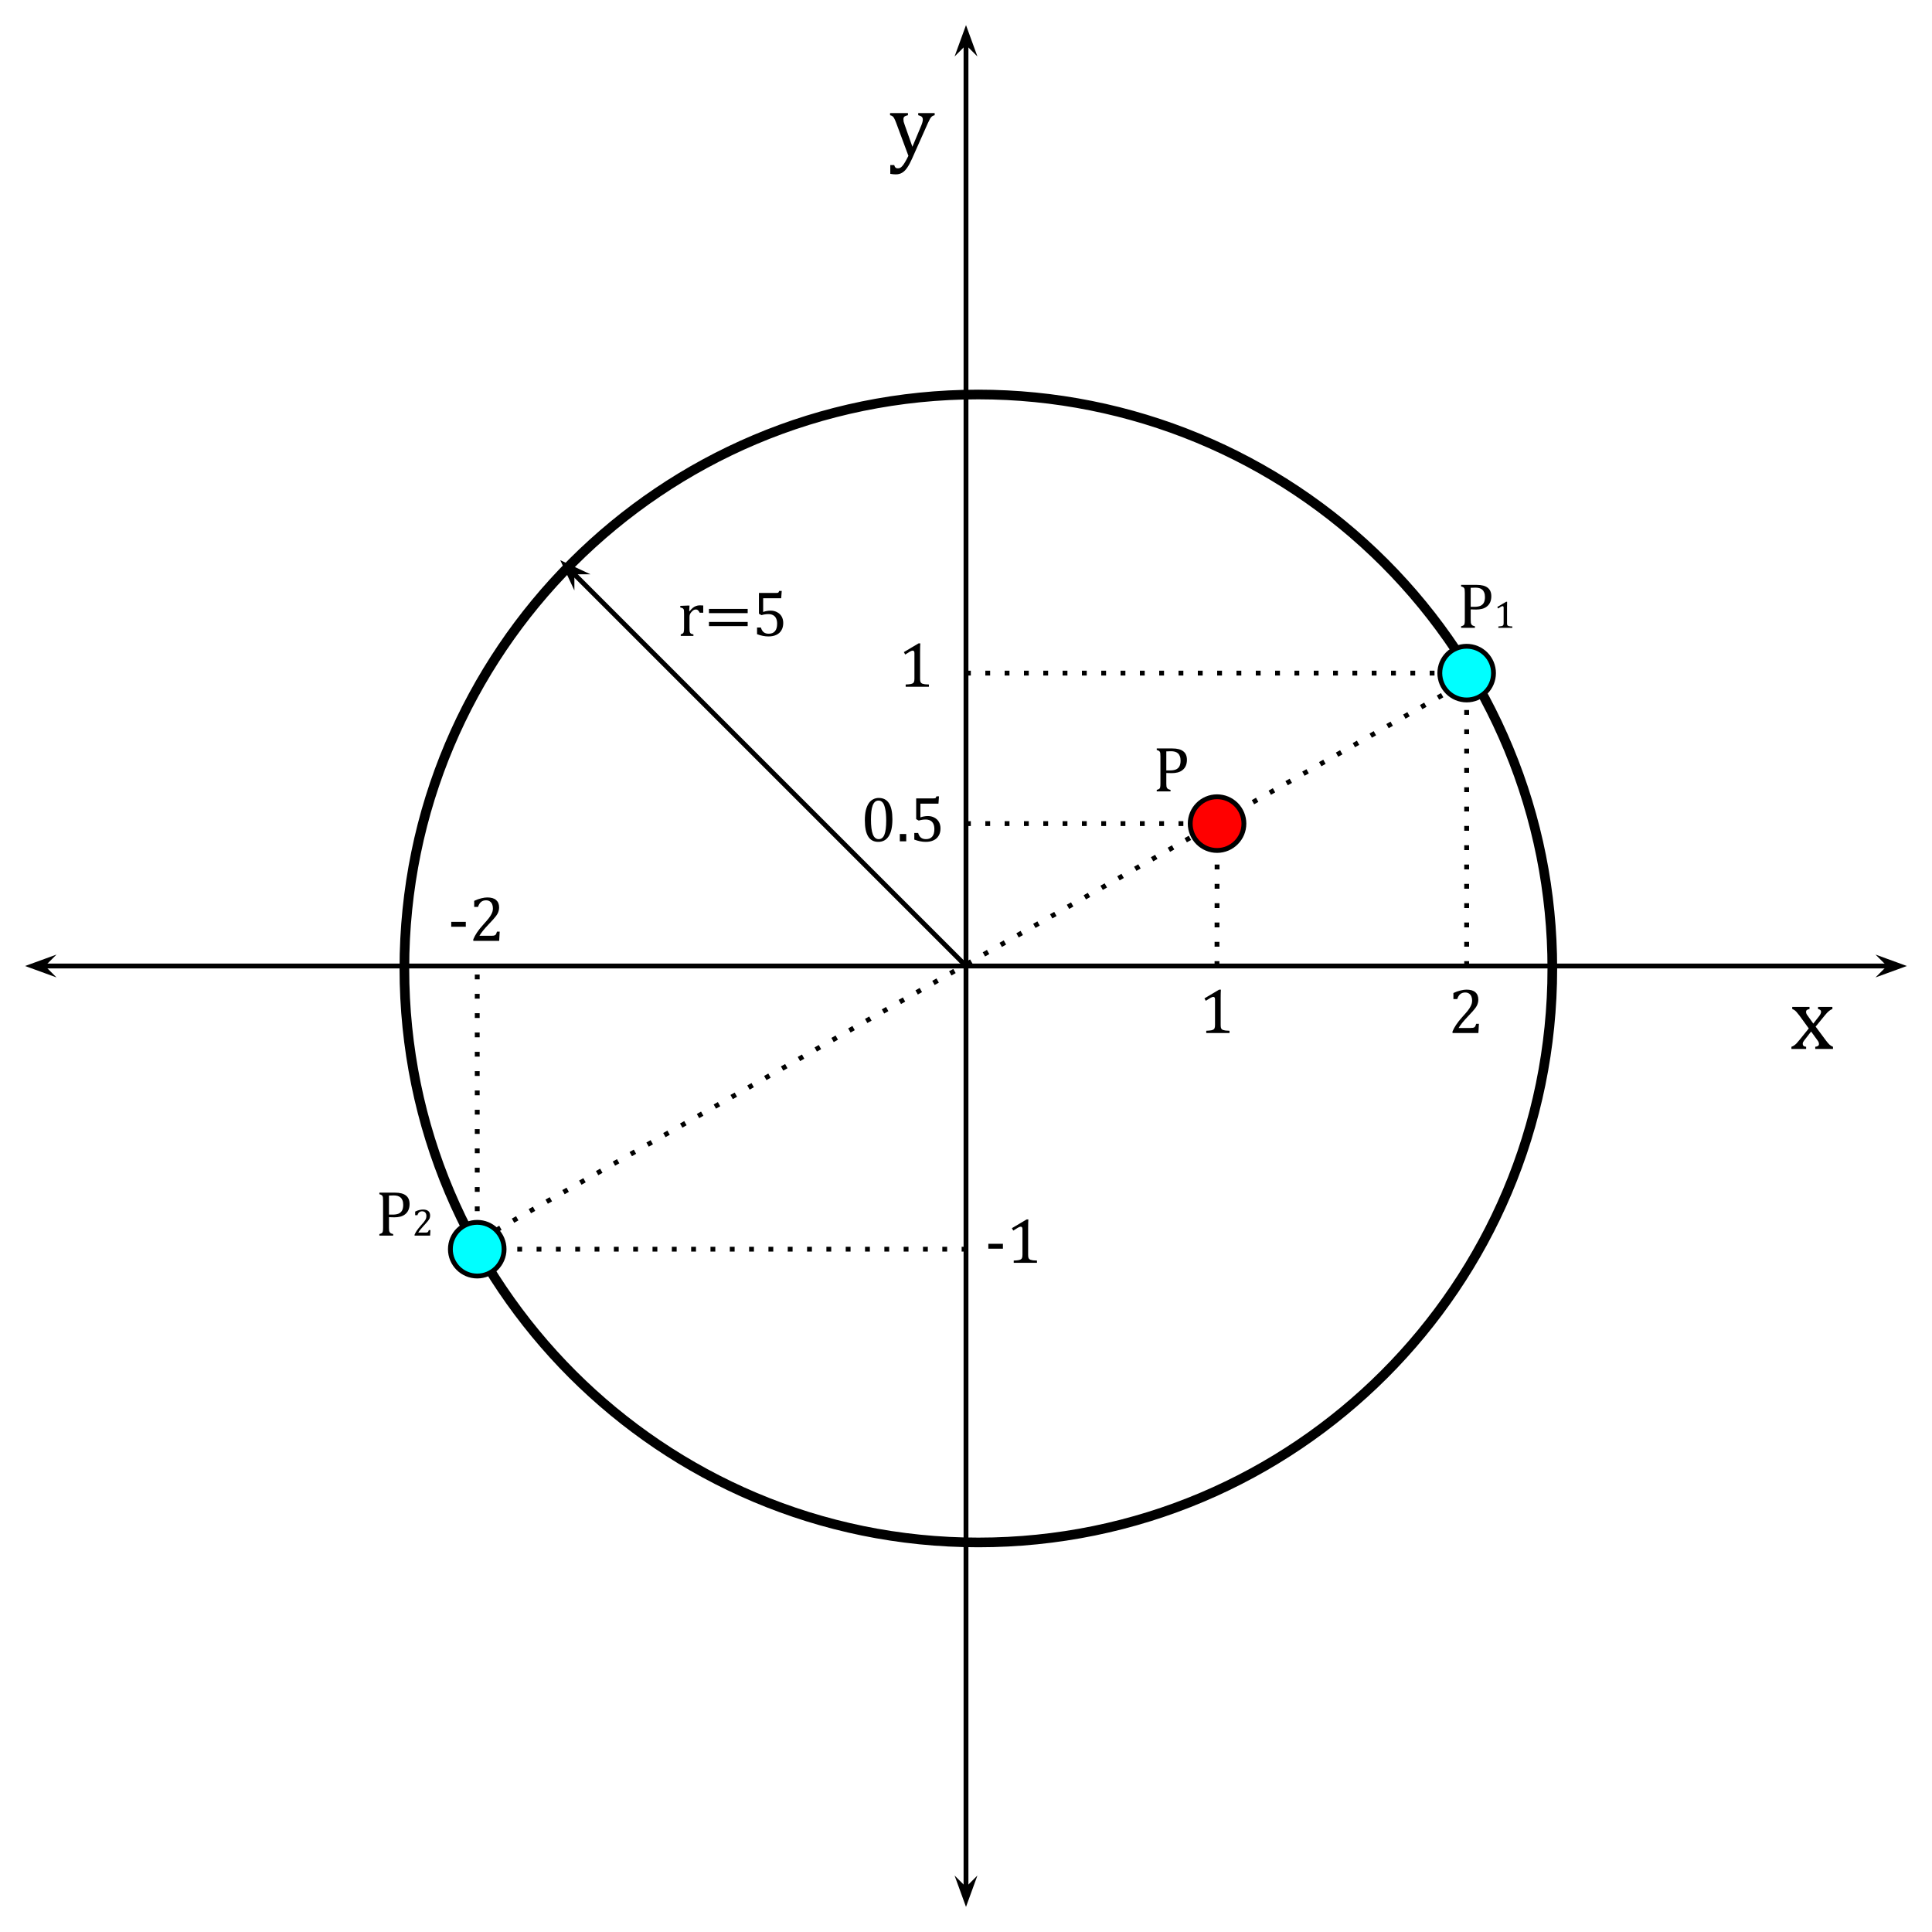
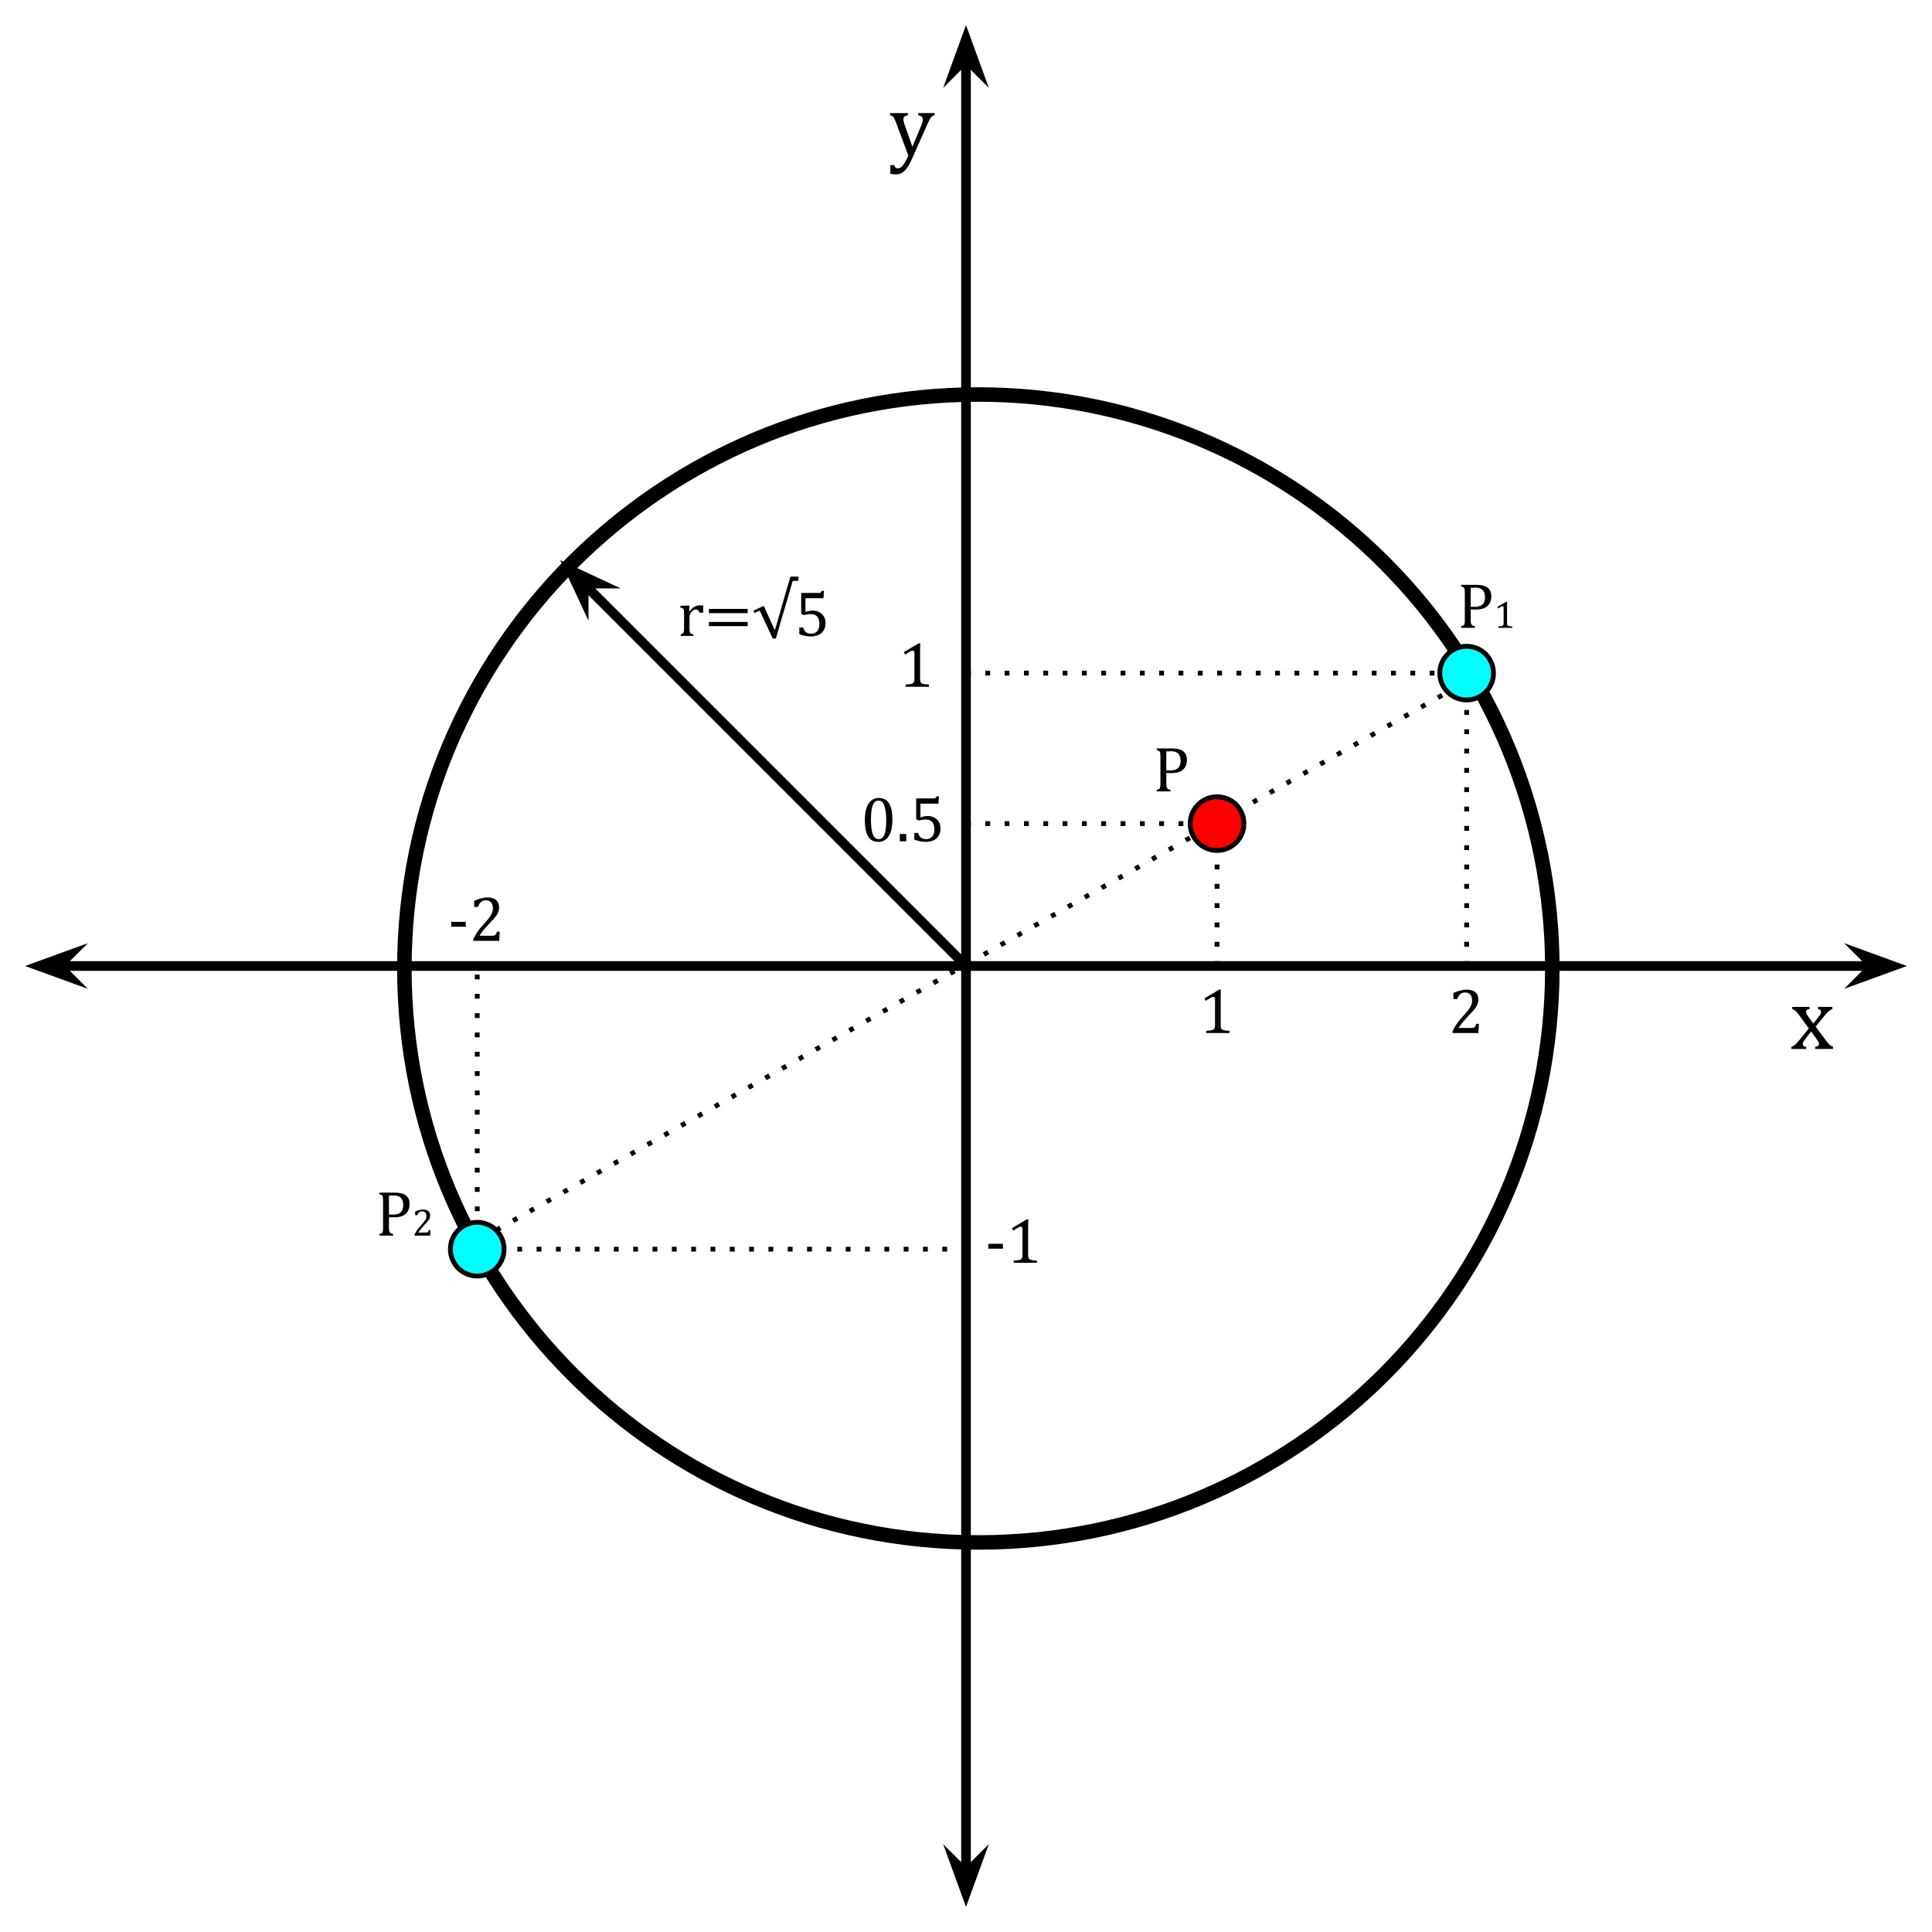
<svg xmlns="http://www.w3.org/2000/svg" version="1.1" viewBox="0.0 0.0 400.0 400.0" fill="none" stroke="none" stroke-linecap="square" stroke-miterlimit="10">
  <clipPath id="p.0">
    <path d="m0 0l400.0 0l0 400.0l-400.0 0l0 -400.0z" clip-rule="nonzero" />
  </clipPath>
  <g clip-path="url(#p.0)">
    <path fill="#000000" fill-opacity="0.0" d="m0 0l400.0 0l0 400.0l-400.0 0z" fill-rule="evenodd" />
    <path fill="#000000" fill-opacity="0.0" d="m102.737 254.699l196.976 -111.402" fill-rule="evenodd" />
    <path stroke="#000000" stroke-width="1.0" stroke-linejoin="round" stroke-linecap="butt" stroke-dasharray="1.0,3.0" d="m102.737 254.699l196.976 -111.402" fill-rule="evenodd" />
    <path fill="#000000" fill-opacity="0.0" d="m83.722 200.512l0 0c0 -65.631 53.204 -118.835 118.835 -118.835l0 0c31.517 0 61.743 12.52 84.029 34.806c22.286 22.286 34.806 52.512 34.806 84.029l0 0c0 65.631 -53.204 118.835 -118.835 118.835l0 0c-65.631 0 -118.835 -53.204 -118.835 -118.835z" fill-rule="evenodd" />
-     <path stroke="#000000" stroke-width="2.0" stroke-linejoin="round" stroke-linecap="butt" d="m83.722 200.512l0 0c0 -65.631 53.204 -118.835 118.835 -118.835l0 0c31.517 0 61.743 12.52 84.029 34.806c22.286 22.286 34.806 52.512 34.806 84.029l0 0c0 65.631 -53.204 118.835 -118.835 118.835l0 0c-65.631 0 -118.835 -53.204 -118.835 -118.835z" fill-rule="evenodd" />
+     <path stroke="#000000" stroke-width="3.0" stroke-linejoin="round" stroke-linecap="butt" d="m83.722 200.512l0 0c0 -65.631 53.204 -118.835 118.835 -118.835l0 0c31.517 0 61.743 12.52 84.029 34.806c22.286 22.286 34.806 52.512 34.806 84.029l0 0c0 65.631 -53.204 118.835 -118.835 118.835l0 0c-65.631 0 -118.835 -53.204 -118.835 -118.835z" fill-rule="evenodd" />
    <path fill="#000000" fill-opacity="0.0" d="m200.0 5.197l0 389.606" fill-rule="evenodd" />
-     <path stroke="#000000" stroke-width="1.0" stroke-linejoin="round" stroke-linecap="butt" d="m200.0 8.624l0 382.752" fill-rule="evenodd" />
-     <path fill="#000000" stroke="#000000" stroke-width="1.0" stroke-linecap="butt" d="m200.0 8.624l1.125 1.125l-1.125 -3.09l-1.125 3.09z" fill-rule="evenodd" />
-     <path fill="#000000" stroke="#000000" stroke-width="1.0" stroke-linecap="butt" d="m200.0 391.376l-1.125 -1.125l1.125 3.09l1.125 -3.09z" fill-rule="evenodd" />
+     <path stroke="#000000" stroke-width="2.0" stroke-linejoin="round" stroke-linecap="butt" d="m200.0 12.051l0 375.898" fill-rule="evenodd" />
+     <path fill="#000000" stroke="#000000" stroke-width="2.0" stroke-linecap="butt" d="m200.0 12.051l2.249 2.249l-2.249 -6.18l-2.249 6.18z" fill-rule="evenodd" />
+     <path fill="#000000" stroke="#000000" stroke-width="2.0" stroke-linecap="butt" d="m200.0 387.949l-2.249 -2.249l2.249 6.18l2.249 -6.18z" fill-rule="evenodd" />
    <path fill="#000000" fill-opacity="0.0" d="m394.803 200.0l-389.606 0" fill-rule="evenodd" />
-     <path stroke="#000000" stroke-width="1.0" stroke-linejoin="round" stroke-linecap="butt" d="m391.376 200.0l-382.752 0" fill-rule="evenodd" />
-     <path fill="#000000" stroke="#000000" stroke-width="1.0" stroke-linecap="butt" d="m391.376 200.0l-1.125 1.125l3.09 -1.125l-3.09 -1.125z" fill-rule="evenodd" />
-     <path fill="#000000" stroke="#000000" stroke-width="1.0" stroke-linecap="butt" d="m8.624 200.0l1.125 -1.125l-3.09 1.125l3.09 1.125z" fill-rule="evenodd" />
+     <path stroke="#000000" stroke-width="2.0" stroke-linejoin="round" stroke-linecap="butt" d="m387.949 200.0l-375.898 0" fill-rule="evenodd" />
+     <path fill="#000000" stroke="#000000" stroke-width="2.0" stroke-linecap="butt" d="m387.949 200.0l-2.249 2.249l6.18 -2.249l-6.18 -2.249z" fill-rule="evenodd" />
+     <path fill="#000000" stroke="#000000" stroke-width="2.0" stroke-linecap="butt" d="m12.051 200.0l2.249 -2.249l-6.18 2.249l6.18 2.249z" fill-rule="evenodd" />
    <path fill="#000000" fill-opacity="0.0" d="m361.688 190.257l42.866 0l0 31.181l-42.866 0z" fill-rule="evenodd" />
    <path fill="#000000" d="m375.422 211.927l1.188 -1.516q0.188 -0.234 0.297 -0.469q0.125 -0.234 0.125 -0.484q0 -0.203 -0.156 -0.344q-0.141 -0.141 -0.469 -0.203l0 -0.438l2.969 0l0 0.438q-0.344 0.109 -0.703 0.406q-0.359 0.281 -0.875 0.922l-1.891 2.312l2.078 2.797q0.453 0.609 0.797 0.938q0.359 0.312 0.719 0.438l0 0.453l-3.672 0l0 -0.453q0.766 -0.078 0.766 -0.562q0 -0.188 -0.062 -0.359q-0.062 -0.172 -0.234 -0.406l-1.328 -1.828l-1.406 1.812q-0.156 0.203 -0.25 0.375q-0.078 0.172 -0.078 0.375q0 0.25 0.172 0.406q0.172 0.156 0.531 0.188l0 0.453l-3.047 0l0 -0.453q0.312 -0.109 0.547 -0.266q0.25 -0.172 0.5 -0.422q0.25 -0.266 0.656 -0.766l1.891 -2.344l-1.938 -2.672q-0.406 -0.531 -0.641 -0.781q-0.234 -0.25 -0.438 -0.375q-0.203 -0.125 -0.406 -0.188l0 -0.438l3.578 0l0 0.438q-0.719 0.109 -0.719 0.562q0 0.219 0.094 0.438q0.094 0.203 0.297 0.453l1.109 1.562z" fill-rule="nonzero" />
    <path fill="#000000" fill-opacity="0.0" d="m175.089 5.197l42.866 0l0 31.181l-42.866 0z" fill-rule="evenodd" />
    <path fill="#000000" d="m188.824 32.867q-0.5 1.125 -0.984 1.828q-0.469 0.703 -1.031 1.047q-0.562 0.359 -1.359 0.359q-0.5 0 -1.125 -0.109l0 -1.812l0.812 0q0.109 0.375 0.266 0.516q0.172 0.156 0.484 0.156q0.266 0 0.484 -0.109q0.219 -0.109 0.438 -0.359q0.234 -0.25 0.547 -0.781q0.328 -0.531 0.719 -1.344l-2.547 -6.859q-0.25 -0.656 -0.406 -0.922q-0.141 -0.266 -0.328 -0.406q-0.172 -0.141 -0.516 -0.219l0 -0.438l3.703 0l0 0.438q-0.422 0.109 -0.609 0.203q-0.172 0.094 -0.25 0.25q-0.078 0.141 -0.078 0.375q0 0.25 0.047 0.516q0.062 0.266 0.203 0.625l1.609 4.562l1.828 -4.375q0.156 -0.375 0.234 -0.672q0.094 -0.312 0.094 -0.562q0 -0.406 -0.219 -0.594q-0.203 -0.203 -0.734 -0.328l0 -0.438l3.406 0l0 0.438q-0.359 0.078 -0.547 0.234q-0.188 0.141 -0.391 0.469q-0.188 0.328 -0.453 0.906l-3.297 7.406z" fill-rule="nonzero" />
    <path fill="#000000" fill-opacity="0.0" d="m199.682 199.667l-83.685 -83.685" fill-rule="evenodd" />
-     <path stroke="#000000" stroke-width="1.0" stroke-linejoin="round" stroke-linecap="butt" d="m199.682 199.667l-81.262 -81.262" fill-rule="evenodd" />
-     <path fill="#000000" stroke="#000000" stroke-width="1.0" stroke-linecap="butt" d="m118.421 118.405l1.59 0l-2.98 -1.39l1.39 2.98z" fill-rule="evenodd" />
+     <path stroke="#000000" stroke-width="2.0" stroke-linejoin="round" stroke-linecap="butt" d="m199.682 199.667l-78.838 -78.838" fill-rule="evenodd" />
+     <path fill="#000000" stroke="#000000" stroke-width="2.0" stroke-linecap="butt" d="m120.844 120.828l3.181 0l-5.96 -2.779l2.779 5.96z" fill-rule="evenodd" />
    <path fill="#000000" fill-opacity="0.0" d="m131.302 109.858l75.465 0l0 31.181l-75.465 0z" fill-rule="evenodd" />
-     <path fill="#000000" d="m142.692 126.518l0.094 0.016q0.359 -0.438 0.656 -0.688q0.312 -0.25 0.656 -0.375q0.359 -0.141 0.812 -0.141q0.375 0 0.688 0.031l0 1.5l-0.734 0q-0.156 -0.344 -0.344 -0.5q-0.172 -0.172 -0.484 -0.172q-0.234 0 -0.469 0.141q-0.219 0.141 -0.438 0.406q-0.219 0.25 -0.297 0.484q-0.078 0.219 -0.078 0.531l0 2.281q0 0.594 0.062 0.828q0.078 0.219 0.234 0.328q0.172 0.094 0.516 0.156l0 0.312l-2.625 0l0 -0.312q0.25 -0.078 0.344 -0.141q0.109 -0.062 0.188 -0.156q0.078 -0.109 0.109 -0.328q0.047 -0.219 0.047 -0.672l0 -2.828q0 -0.422 -0.016 -0.672q0 -0.266 -0.078 -0.406q-0.078 -0.156 -0.25 -0.234q-0.156 -0.078 -0.438 -0.125l0 -0.344l1.516 -0.062l0.391 0l-0.062 1.141zm4.09 0.422l0 -0.875l8.016 0l0 0.875l-8.016 0zm0 2.688l0 -0.859l8.016 0l0 0.859l-8.016 0zm8.297 -1.781l0 0zm1.66 3.453l0 -1.375l0.797 0q0.188 0.656 0.578 0.969q0.406 0.312 1.031 0.312q0.859 0 1.297 -0.516q0.453 -0.516 0.453 -1.562q0 -0.688 -0.234 -1.141q-0.234 -0.453 -0.641 -0.641q-0.391 -0.203 -0.922 -0.203q-0.438 0 -0.766 0.062q-0.312 0.047 -0.672 0.156l-0.531 -0.297l0 -4.297l3.594 0q0.219 0 0.312 -0.031q0.109 -0.031 0.156 -0.109q0.062 -0.078 0.141 -0.281l0.516 0l-0.109 1.516l-3.734 0l0 2.844q0.344 -0.141 0.734 -0.203q0.391 -0.078 0.797 -0.078q0.766 0 1.359 0.328q0.609 0.312 0.938 0.891q0.328 0.578 0.328 1.344q0 0.875 -0.375 1.5q-0.359 0.625 -1.047 0.953q-0.688 0.328 -1.641 0.328q-1.125 0 -2.359 -0.469z" fill-rule="nonzero" />
+     <path fill="#000000" d="m142.692 126.518l0.094 0.016q0.359 -0.438 0.656 -0.688q0.312 -0.25 0.656 -0.375q0.359 -0.141 0.812 -0.141q0.375 0 0.688 0.031l0 1.5l-0.734 0q-0.156 -0.344 -0.344 -0.5q-0.172 -0.172 -0.484 -0.172q-0.234 0 -0.469 0.141q-0.219 0.141 -0.438 0.406q-0.219 0.25 -0.297 0.484q-0.078 0.219 -0.078 0.531l0 2.281q0 0.594 0.062 0.828q0.078 0.219 0.234 0.328q0.172 0.094 0.516 0.156l0 0.312l-2.625 0l0 -0.312q0.25 -0.078 0.344 -0.141q0.109 -0.062 0.188 -0.156q0.078 -0.109 0.109 -0.328q0.047 -0.219 0.047 -0.672l0 -2.828q0 -0.422 -0.016 -0.672q0 -0.266 -0.078 -0.406q-0.078 -0.156 -0.25 -0.234q-0.156 -0.078 -0.438 -0.125l0 -0.344l1.516 -0.062l0.391 0l-0.062 1.141zm4.09 0.422l0 -0.875l8.016 0l0 0.875l-8.016 0zm0 2.688l0 -0.859l8.016 0l0 0.859l-8.016 0zm8.297 -1.781l0 0zm3.051 -2.406l2.297 5.047l3.219 -11.109l1.656 0l0 0.875l-1.172 0l-3.5 11.953l-0.641 0l-2.688 -5.781l-1.109 0.484l-0.188 -0.484l2.125 -0.984zm7.362 5.859l0 -1.375l0.797 0q0.188 0.656 0.578 0.969q0.406 0.312 1.031 0.312q0.859 0 1.297 -0.516q0.453 -0.516 0.453 -1.562q0 -0.688 -0.234 -1.141q-0.234 -0.453 -0.641 -0.641q-0.391 -0.203 -0.922 -0.203q-0.438 0 -0.766 0.062q-0.312 0.047 -0.672 0.156l-0.531 -0.297l0 -4.297l3.594 0q0.219 0 0.312 -0.031q0.109 -0.031 0.156 -0.109q0.062 -0.078 0.141 -0.281l0.516 0l-0.109 1.516l-3.734 0l0 2.844q0.344 -0.141 0.734 -0.203q0.391 -0.078 0.797 -0.078q0.766 0 1.359 0.328q0.609 0.312 0.938 0.891q0.328 0.578 0.328 1.344q0 0.875 -0.375 1.5q-0.359 0.625 -1.047 0.953q-0.688 0.328 -1.641 0.328q-1.125 0 -2.359 -0.469z" fill-rule="nonzero" />
    <path fill="#000000" fill-opacity="0.0" d="m200.0 170.52l52.567 0" fill-rule="evenodd" />
    <path stroke="#000000" stroke-width="1.0" stroke-linejoin="round" stroke-linecap="butt" stroke-dasharray="1.0,3.0" d="m200.0 170.52l52.567 0" fill-rule="evenodd" />
    <path fill="#000000" fill-opacity="0.0" d="m251.963 200.0l0.031 -29.48" fill-rule="evenodd" />
    <path stroke="#000000" stroke-width="1.0" stroke-linejoin="round" stroke-linecap="butt" stroke-dasharray="1.0,3.0" d="m251.963 200.0l0.031 -29.48" fill-rule="evenodd" />
    <path fill="#ff0000" d="m246.42 170.52l0 0c0 -3.07 2.489 -5.559 5.559 -5.559l0 0c1.474 0 2.888 0.586 3.931 1.628c1.043 1.043 1.628 2.456 1.628 3.931l0 0c0 3.07 -2.489 5.559 -5.559 5.559l0 0c-3.07 0 -5.559 -2.489 -5.559 -5.559z" fill-rule="evenodd" />
    <path stroke="#000000" stroke-width="1.0" stroke-linejoin="round" stroke-linecap="butt" d="m246.42 170.52l0 0c0 -3.07 2.489 -5.559 5.559 -5.559l0 0c1.474 0 2.888 0.586 3.931 1.628c1.043 1.043 1.628 2.456 1.628 3.931l0 0c0 3.07 -2.489 5.559 -5.559 5.559l0 0c-3.07 0 -5.559 -2.489 -5.559 -5.559z" fill-rule="evenodd" />
    <path fill="#000000" fill-opacity="0.0" d="m239.213 192.076l39.087 0l0 24.535l-39.087 0z" fill-rule="evenodd" />
    <path fill="#000000" d="m252.728 212.173q0 0.375 0.047 0.578q0.047 0.188 0.156 0.312q0.109 0.109 0.297 0.188q0.203 0.062 0.516 0.109q0.312 0.031 0.812 0.047l0 0.469l-4.812 0l0 -0.469q0.719 -0.031 1.031 -0.094q0.312 -0.062 0.469 -0.172q0.172 -0.109 0.234 -0.312q0.078 -0.203 0.078 -0.656l0 -5.266q0 -0.266 -0.094 -0.391q-0.094 -0.125 -0.266 -0.125q-0.203 0 -0.594 0.219q-0.375 0.219 -0.953 0.594l-0.281 -0.5l3.047 -1.812l0.359 0q-0.047 0.625 -0.047 1.734l0 5.547z" fill-rule="nonzero" />
    <path fill="#000000" fill-opacity="0.0" d="m169.215 152.388l39.087 0l0 24.535l-39.087 0z" fill-rule="evenodd" />
    <path fill="#000000" d="m181.84 174.298q-1.406 0 -2.094 -1.109q-0.688 -1.109 -0.688 -3.359q0 -1.203 0.203 -2.062q0.219 -0.875 0.594 -1.438q0.391 -0.578 0.922 -0.844q0.531 -0.281 1.156 -0.281q1.422 0 2.125 1.109q0.703 1.094 0.703 3.312q0 2.297 -0.75 3.484q-0.75 1.188 -2.172 1.188zm-1.516 -4.672q0 2.125 0.391 3.125q0.391 0.984 1.219 0.984q0.797 0 1.172 -0.922q0.375 -0.938 0.375 -2.906q0 -1.484 -0.203 -2.406q-0.188 -0.938 -0.531 -1.344q-0.344 -0.406 -0.844 -0.406q-0.453 0 -0.75 0.266q-0.297 0.266 -0.484 0.781q-0.188 0.5 -0.266 1.219q-0.078 0.719 -0.078 1.609zm7.302 3.047l0 1.516l-1.328 0l0 -1.516l1.328 0zm1.671 1.156l0 -1.375l0.797 0q0.188 0.656 0.578 0.969q0.406 0.312 1.031 0.312q0.859 0 1.297 -0.516q0.453 -0.516 0.453 -1.562q0 -0.688 -0.234 -1.141q-0.234 -0.453 -0.641 -0.641q-0.391 -0.203 -0.922 -0.203q-0.438 0 -0.766 0.062q-0.312 0.047 -0.672 0.156l-0.531 -0.297l0 -4.297l3.594 0q0.219 0 0.312 -0.031q0.109 -0.031 0.156 -0.109q0.062 -0.078 0.141 -0.281l0.516 0l-0.109 1.516l-3.734 0l0 2.844q0.344 -0.141 0.734 -0.203q0.391 -0.078 0.797 -0.078q0.766 0 1.359 0.328q0.609 0.312 0.938 0.891q0.328 0.578 0.328 1.344q0 0.875 -0.375 1.5q-0.359 0.625 -1.047 0.953q-0.688 0.328 -1.641 0.328q-1.125 0 -2.359 -0.469z" fill-rule="nonzero" />
    <path fill="#000000" fill-opacity="0.0" d="m303.656 200.0l0 -61.228" fill-rule="evenodd" />
    <path stroke="#000000" stroke-width="1.0" stroke-linejoin="round" stroke-linecap="butt" stroke-dasharray="1.0,3.0" d="m303.656 200.0l0 -61.228" fill-rule="evenodd" />
    <path fill="#000000" fill-opacity="0.0" d="m200.0 139.362l103.244 0" fill-rule="evenodd" />
    <path stroke="#000000" stroke-width="1.0" stroke-linejoin="round" stroke-linecap="butt" stroke-dasharray="1.0,3.0" d="m200.0 139.362l103.244 0" fill-rule="evenodd" />
    <path fill="#00ffff" d="m298.097 139.362l0 0c0 -3.07 2.489 -5.559 5.559 -5.559l0 0c1.474 0 2.888 0.586 3.931 1.628c1.043 1.043 1.628 2.456 1.628 3.931l0 0c0 3.07 -2.489 5.559 -5.559 5.559l0 0c-3.07 0 -5.559 -2.489 -5.559 -5.559z" fill-rule="evenodd" />
    <path stroke="#000000" stroke-width="1.0" stroke-linejoin="round" stroke-linecap="butt" d="m298.097 139.362l0 0c0 -3.07 2.489 -5.559 5.559 -5.559l0 0c1.474 0 2.888 0.586 3.931 1.628c1.043 1.043 1.628 2.456 1.628 3.931l0 0c0 3.07 -2.489 5.559 -5.559 5.559l0 0c-3.07 0 -5.559 -2.489 -5.559 -5.559z" fill-rule="evenodd" />
    <path fill="#000000" fill-opacity="0.0" d="m292.727 108.181l75.465 0l0 31.181l-75.465 0z" fill-rule="evenodd" />
    <path fill="#000000" d="m304.493 128.34q0 0.375 0.031 0.609q0.047 0.219 0.141 0.359q0.094 0.125 0.234 0.203q0.156 0.078 0.469 0.156l0 0.312l-2.859 0l0 -0.312q0.406 -0.109 0.547 -0.234q0.141 -0.125 0.172 -0.359q0.047 -0.234 0.047 -0.719l0 -5.625q0 -0.453 -0.031 -0.656q-0.031 -0.203 -0.109 -0.312q-0.078 -0.125 -0.203 -0.188q-0.109 -0.078 -0.422 -0.156l0 -0.328l3.234 0q1.516 0 2.266 0.594q0.75 0.578 0.75 1.766q0 0.688 -0.234 1.234q-0.234 0.531 -0.672 0.875q-0.422 0.344 -1.016 0.5q-0.578 0.141 -1.219 0.141q-0.734 0 -1.125 -0.031l0 2.172zm0 -2.703l0.75 0q0.734 0 1.219 -0.188q0.484 -0.203 0.734 -0.641q0.25 -0.453 0.25 -1.188q0 -0.562 -0.156 -0.938q-0.141 -0.375 -0.406 -0.594q-0.266 -0.234 -0.625 -0.328q-0.359 -0.094 -0.797 -0.094q-0.641 0 -0.969 0.031l0 3.938z" fill-rule="nonzero" />
    <path fill="#000000" d="m312.014 128.965q0 0.219 0.016 0.344q0.031 0.109 0.094 0.188q0.062 0.062 0.188 0.109q0.125 0.031 0.297 0.062q0.188 0.016 0.5 0.031l0 0.281l-2.891 0l0 -0.281q0.438 -0.031 0.609 -0.062q0.188 -0.031 0.281 -0.094q0.109 -0.062 0.156 -0.188q0.047 -0.125 0.047 -0.391l0 -3.172q0 -0.156 -0.062 -0.219q-0.047 -0.078 -0.156 -0.078q-0.125 0 -0.359 0.125q-0.234 0.125 -0.562 0.359l-0.172 -0.312l1.828 -1.078l0.203 0q-0.016 0.375 -0.016 1.031l0 3.344z" fill-rule="nonzero" />
    <path fill="#000000" fill-opacity="0.0" d="m229.706 142.05l40.315 0l0 31.181l-40.315 0z" fill-rule="evenodd" />
    <path fill="#000000" d="m241.472 162.209q0 0.375 0.031 0.609q0.047 0.219 0.141 0.359q0.094 0.125 0.234 0.203q0.156 0.078 0.469 0.156l0 0.312l-2.859 0l0 -0.312q0.406 -0.109 0.547 -0.234q0.141 -0.125 0.172 -0.359q0.047 -0.234 0.047 -0.719l0 -5.625q0 -0.453 -0.031 -0.656q-0.031 -0.203 -0.109 -0.312q-0.078 -0.125 -0.203 -0.188q-0.109 -0.078 -0.422 -0.156l0 -0.328l3.234 0q1.516 0 2.266 0.594q0.75 0.578 0.75 1.766q0 0.688 -0.234 1.234q-0.234 0.531 -0.672 0.875q-0.422 0.344 -1.016 0.5q-0.578 0.141 -1.219 0.141q-0.734 0 -1.125 -0.031l0 2.172zm0 -2.703l0.75 0q0.734 0 1.219 -0.188q0.484 -0.203 0.734 -0.641q0.25 -0.453 0.25 -1.188q0 -0.562 -0.156 -0.938q-0.141 -0.375 -0.406 -0.594q-0.266 -0.234 -0.625 -0.328q-0.359 -0.094 -0.797 -0.094q-0.641 0 -0.969 0.031l0 3.938z" fill-rule="nonzero" />
    <path fill="#000000" fill-opacity="0.0" d="m99.097 258.63l100.882 0" fill-rule="evenodd" />
    <path stroke="#000000" stroke-width="1.0" stroke-linejoin="round" stroke-linecap="butt" stroke-dasharray="1.0,3.0" d="m99.097 258.63l100.882 0" fill-rule="evenodd" />
    <path fill="#000000" fill-opacity="0.0" d="m98.806 258.766l0 -59.528" fill-rule="evenodd" />
    <path stroke="#000000" stroke-width="1.0" stroke-linejoin="round" stroke-linecap="butt" stroke-dasharray="1.0,3.0" d="m98.806 258.766l0 -59.528" fill-rule="evenodd" />
    <path fill="#000000" fill-opacity="0.0" d="m68.764 234.016l75.465 0l0 31.181l-75.465 0z" fill-rule="evenodd" />
    <path fill="#000000" d="m80.529 254.175q0 0.375 0.031 0.609q0.047 0.219 0.141 0.359q0.094 0.125 0.234 0.203q0.156 0.078 0.469 0.156l0 0.312l-2.859 0l0 -0.312q0.406 -0.109 0.547 -0.234q0.141 -0.125 0.172 -0.359q0.047 -0.234 0.047 -0.719l0 -5.625q0 -0.453 -0.031 -0.656q-0.031 -0.203 -0.109 -0.312q-0.078 -0.125 -0.203 -0.188q-0.109 -0.078 -0.422 -0.156l0 -0.328l3.234 0q1.516 0 2.266 0.594q0.75 0.578 0.75 1.766q0 0.688 -0.234 1.234q-0.234 0.531 -0.672 0.875q-0.422 0.344 -1.016 0.5q-0.578 0.141 -1.219 0.141q-0.734 0 -1.125 -0.031l0 2.172zm0 -2.703l0.75 0q0.734 0 1.219 -0.188q0.484 -0.203 0.734 -0.641q0.25 -0.453 0.25 -1.188q0 -0.562 -0.156 -0.938q-0.141 -0.375 -0.406 -0.594q-0.266 -0.234 -0.625 -0.328q-0.359 -0.094 -0.797 -0.094q-0.641 0 -0.969 0.031l0 3.938z" fill-rule="nonzero" />
    <path fill="#000000" d="m88.082 255.191q0.188 0 0.297 -0.016q0.125 -0.031 0.188 -0.078q0.078 -0.062 0.109 -0.141q0.047 -0.094 0.109 -0.281l0.328 0l-0.062 1.141l-3.219 0l0 -0.188q0.172 -0.406 0.453 -0.828q0.297 -0.438 0.812 -1.031q0.453 -0.5 0.656 -0.75q0.219 -0.281 0.328 -0.484q0.109 -0.203 0.156 -0.391q0.047 -0.188 0.047 -0.359q0 -0.297 -0.094 -0.516q-0.094 -0.234 -0.297 -0.359q-0.188 -0.125 -0.484 -0.125q-0.734 0 -0.984 0.812l-0.469 0l0 -0.75q0.469 -0.234 0.875 -0.328q0.422 -0.094 0.75 -0.094q0.719 0 1.094 0.312q0.375 0.312 0.375 0.922q0 0.203 -0.047 0.391q-0.031 0.172 -0.125 0.344q-0.094 0.156 -0.25 0.359q-0.141 0.188 -0.328 0.391q-0.172 0.203 -0.609 0.672q-0.734 0.781 -1.094 1.375l1.484 0z" fill-rule="nonzero" />
    <path fill="#00ffff" d="m93.247 258.63l0 0c0 -3.07 2.489 -5.559 5.559 -5.559l0 0c1.474 0 2.888 0.586 3.931 1.628c1.043 1.043 1.628 2.456 1.628 3.931l0 0c0 3.07 -2.489 5.559 -5.559 5.559l0 0c-3.07 0 -5.559 -2.489 -5.559 -5.559z" fill-rule="evenodd" />
    <path stroke="#000000" stroke-width="1.0" stroke-linejoin="round" stroke-linecap="butt" d="m93.247 258.63l0 0c0 -3.07 2.489 -5.559 5.559 -5.559l0 0c1.474 0 2.888 0.586 3.931 1.628c1.043 1.043 1.628 2.456 1.628 3.931l0 0c0 3.07 -2.489 5.559 -5.559 5.559l0 0c-3.07 0 -5.559 -2.489 -5.559 -5.559z" fill-rule="evenodd" />
    <path fill="#000000" fill-opacity="0.0" d="m194.924 239.654l39.087 0l0 24.535l-39.087 0z" fill-rule="evenodd" />
    <path fill="#000000" d="m207.643 258.532l-3.016 0l0 -1.016l3.016 0l0 1.016zm5.222 1.219q0 0.375 0.047 0.578q0.047 0.188 0.156 0.312q0.109 0.109 0.297 0.188q0.203 0.062 0.516 0.109q0.312 0.031 0.812 0.047l0 0.469l-4.812 0l0 -0.469q0.719 -0.031 1.031 -0.094q0.312 -0.062 0.469 -0.172q0.172 -0.109 0.234 -0.312q0.078 -0.203 0.078 -0.656l0 -5.266q0 -0.266 -0.094 -0.391q-0.094 -0.125 -0.266 -0.125q-0.203 0 -0.594 0.219q-0.375 0.219 -0.953 0.594l-0.281 -0.5l3.047 -1.812l0.359 0q-0.047 0.625 -0.047 1.734l0 5.547z" fill-rule="nonzero" />
    <path fill="#000000" fill-opacity="0.0" d="m176.979 120.386l39.087 0l0 24.535l-39.087 0z" fill-rule="evenodd" />
    <path fill="#000000" d="m190.495 140.483q0 0.375 0.047 0.578q0.047 0.188 0.156 0.312q0.109 0.109 0.297 0.188q0.203 0.062 0.516 0.109q0.312 0.031 0.812 0.047l0 0.469l-4.812 0l0 -0.469q0.719 -0.031 1.031 -0.094q0.312 -0.062 0.469 -0.172q0.172 -0.109 0.234 -0.312q0.078 -0.203 0.078 -0.656l0 -5.266q0 -0.266 -0.094 -0.391q-0.094 -0.125 -0.266 -0.125q-0.203 0 -0.594 0.219q-0.375 0.219 -0.953 0.594l-0.281 -0.5l3.047 -1.812l0.359 0q-0.047 0.625 -0.047 1.734l0 5.547z" fill-rule="nonzero" />
    <path fill="#000000" fill-opacity="0.0" d="m290.881 192.076l39.087 0l0 24.535l-39.087 0z" fill-rule="evenodd" />
    <path fill="#000000" d="m304.443 212.829q0.328 0 0.516 -0.031q0.203 -0.047 0.312 -0.125q0.125 -0.094 0.188 -0.234q0.078 -0.156 0.172 -0.469l0.562 0l-0.109 1.906l-5.359 0l0 -0.312q0.281 -0.688 0.75 -1.391q0.469 -0.719 1.344 -1.688q0.766 -0.844 1.094 -1.266q0.359 -0.469 0.531 -0.812q0.188 -0.344 0.266 -0.641q0.078 -0.312 0.078 -0.609q0 -0.484 -0.156 -0.859q-0.156 -0.375 -0.484 -0.594q-0.312 -0.219 -0.797 -0.219q-1.219 0 -1.641 1.359l-0.797 0l0 -1.25q0.797 -0.375 1.484 -0.531q0.688 -0.172 1.219 -0.172q1.219 0 1.828 0.531q0.625 0.531 0.625 1.531q0 0.344 -0.078 0.641q-0.062 0.281 -0.203 0.578q-0.141 0.281 -0.391 0.609q-0.25 0.312 -0.547 0.656q-0.297 0.328 -1.031 1.109q-1.25 1.312 -1.828 2.281l2.453 0z" fill-rule="nonzero" />
    <path fill="#000000" fill-opacity="0.0" d="m83.72 172.992l39.087 0l0 24.535l-39.087 0z" fill-rule="evenodd" />
    <path fill="#000000" d="m96.439 191.87l-3.016 0l0 -1.016l3.016 0l0 1.016zm5.269 1.875q0.328 0 0.516 -0.031q0.203 -0.047 0.312 -0.125q0.125 -0.094 0.188 -0.234q0.078 -0.156 0.172 -0.469l0.562 0l-0.109 1.906l-5.359 0l0 -0.312q0.281 -0.688 0.75 -1.391q0.469 -0.719 1.344 -1.688q0.766 -0.844 1.094 -1.266q0.359 -0.469 0.531 -0.812q0.188 -0.344 0.266 -0.641q0.078 -0.312 0.078 -0.609q0 -0.484 -0.156 -0.859q-0.156 -0.375 -0.484 -0.594q-0.312 -0.219 -0.797 -0.219q-1.219 0 -1.641 1.359l-0.797 0l0 -1.25q0.797 -0.375 1.484 -0.531q0.688 -0.172 1.219 -0.172q1.219 0 1.828 0.531q0.625 0.531 0.625 1.531q0 0.344 -0.078 0.641q-0.062 0.281 -0.203 0.578q-0.141 0.281 -0.391 0.609q-0.25 0.312 -0.547 0.656q-0.297 0.328 -1.031 1.109q-1.25 1.312 -1.828 2.281l2.453 0z" fill-rule="nonzero" />
  </g>
</svg>
